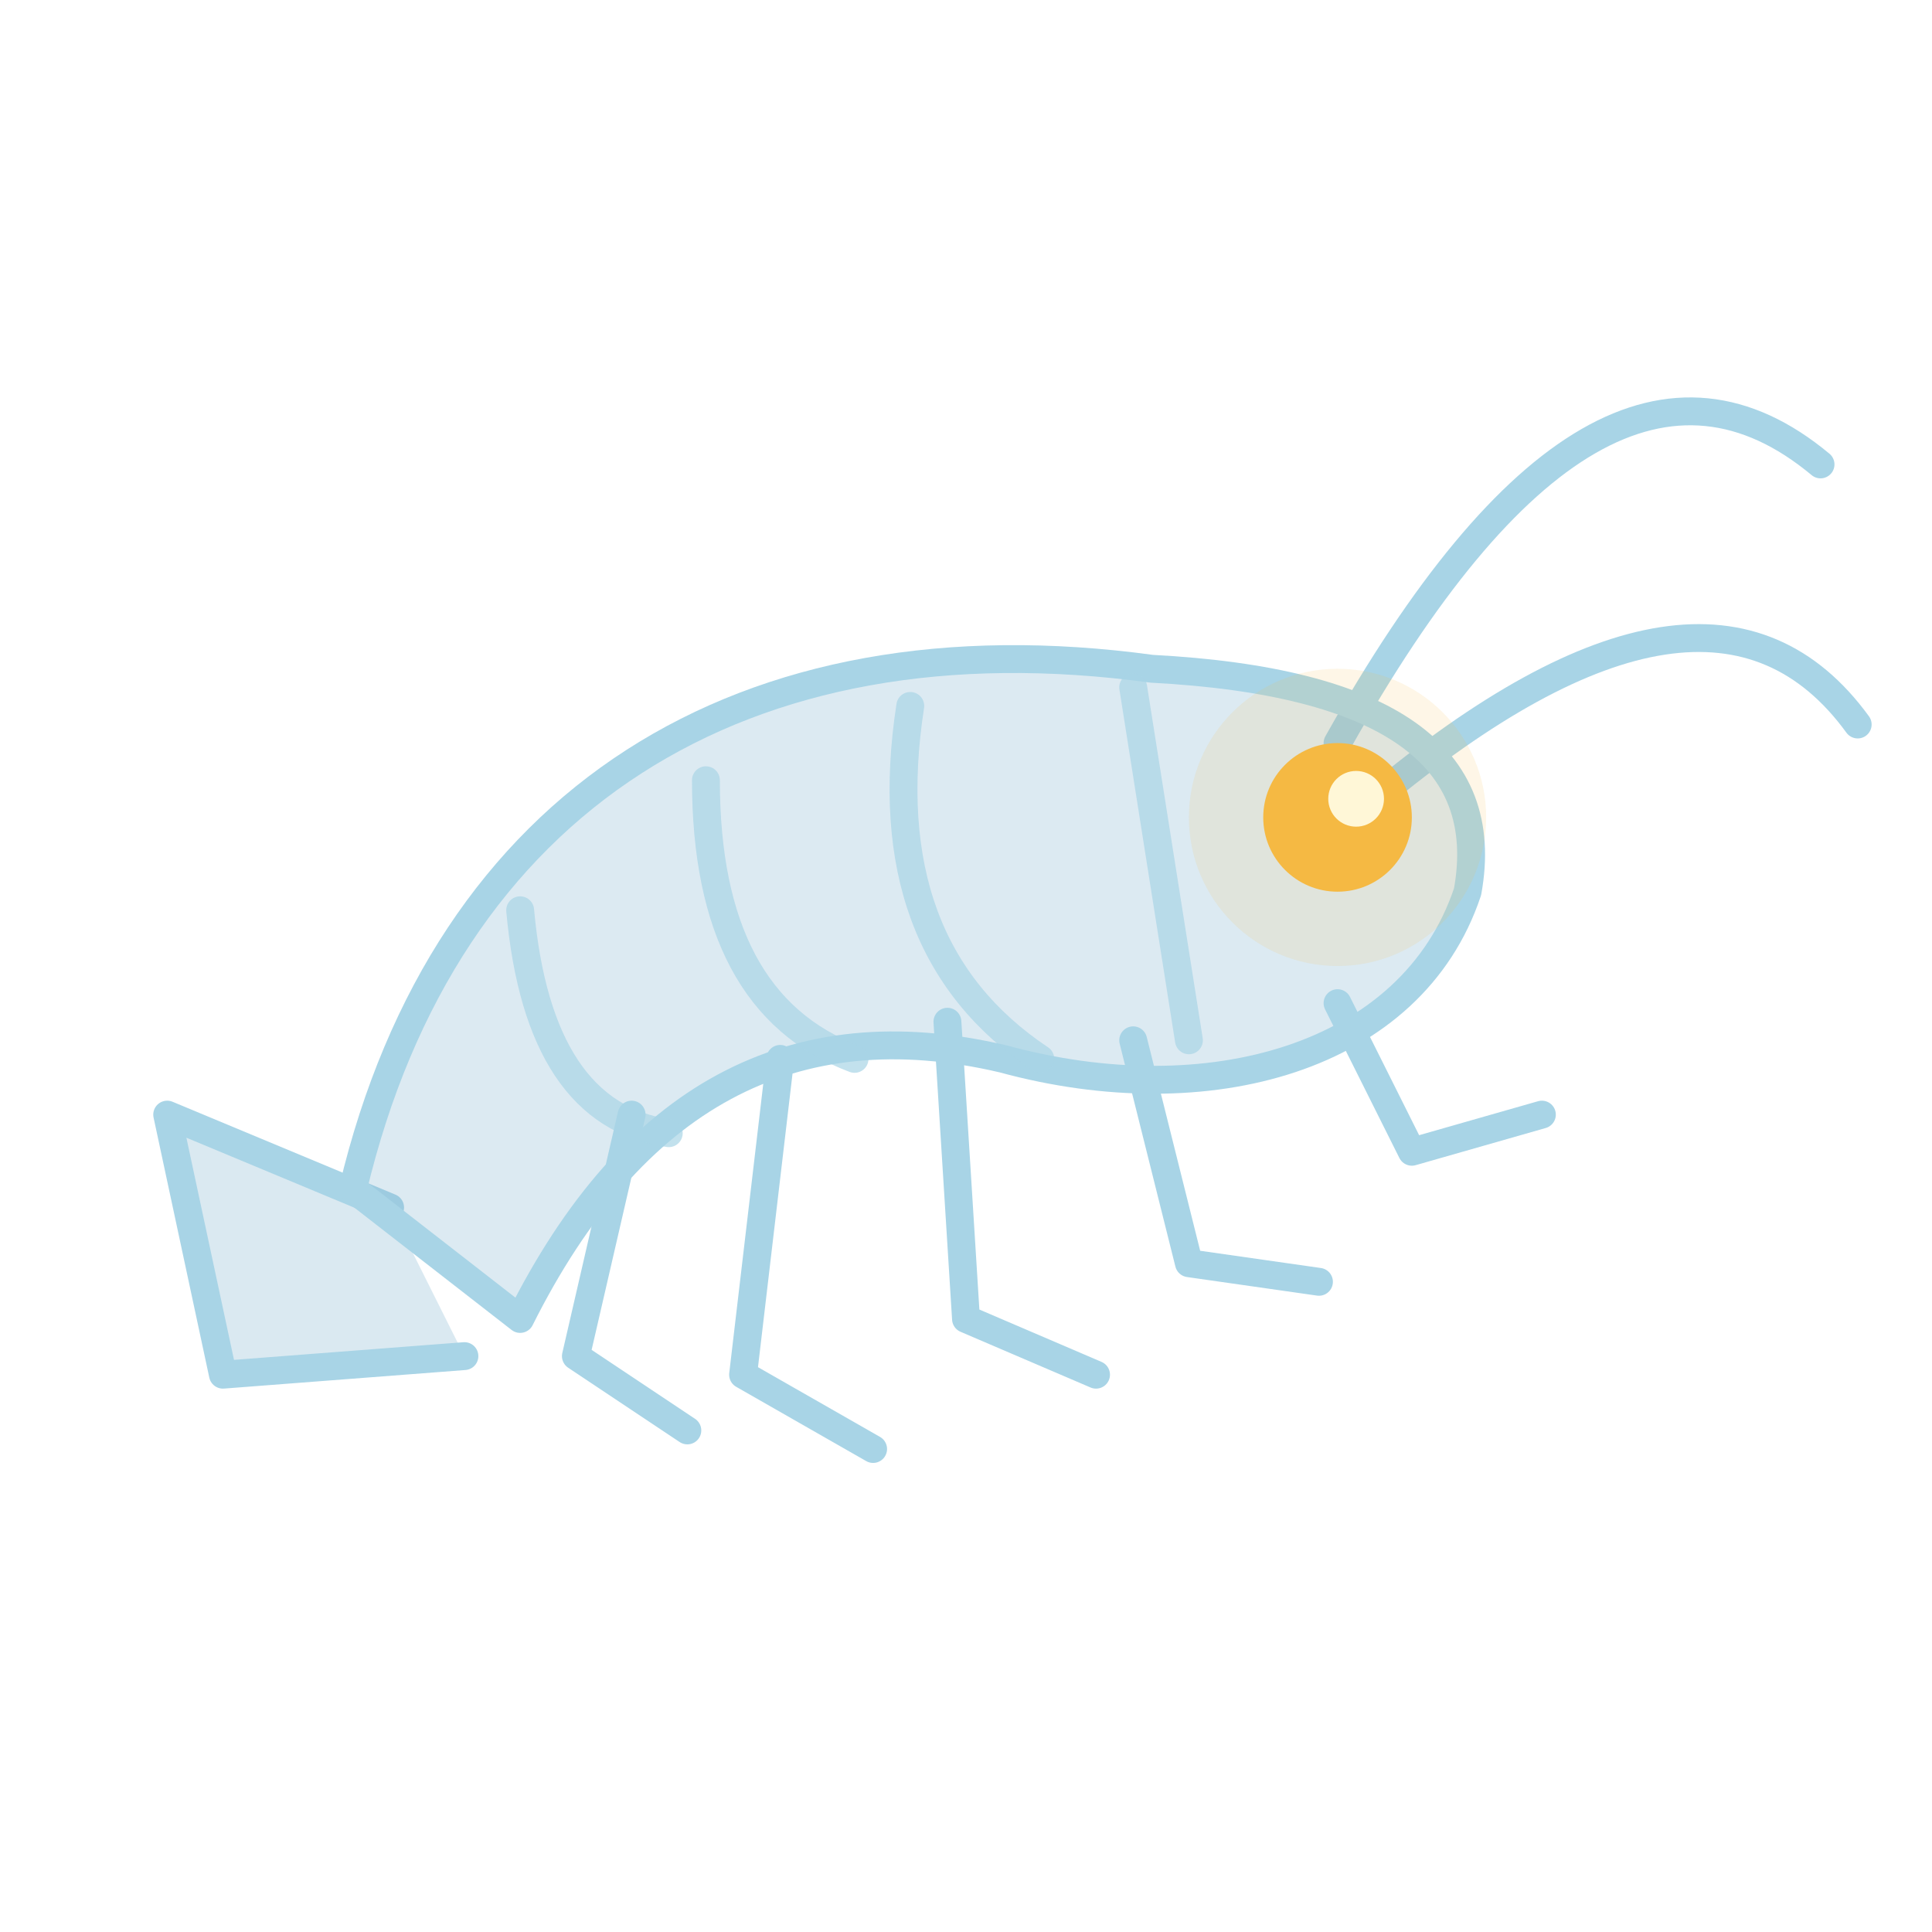
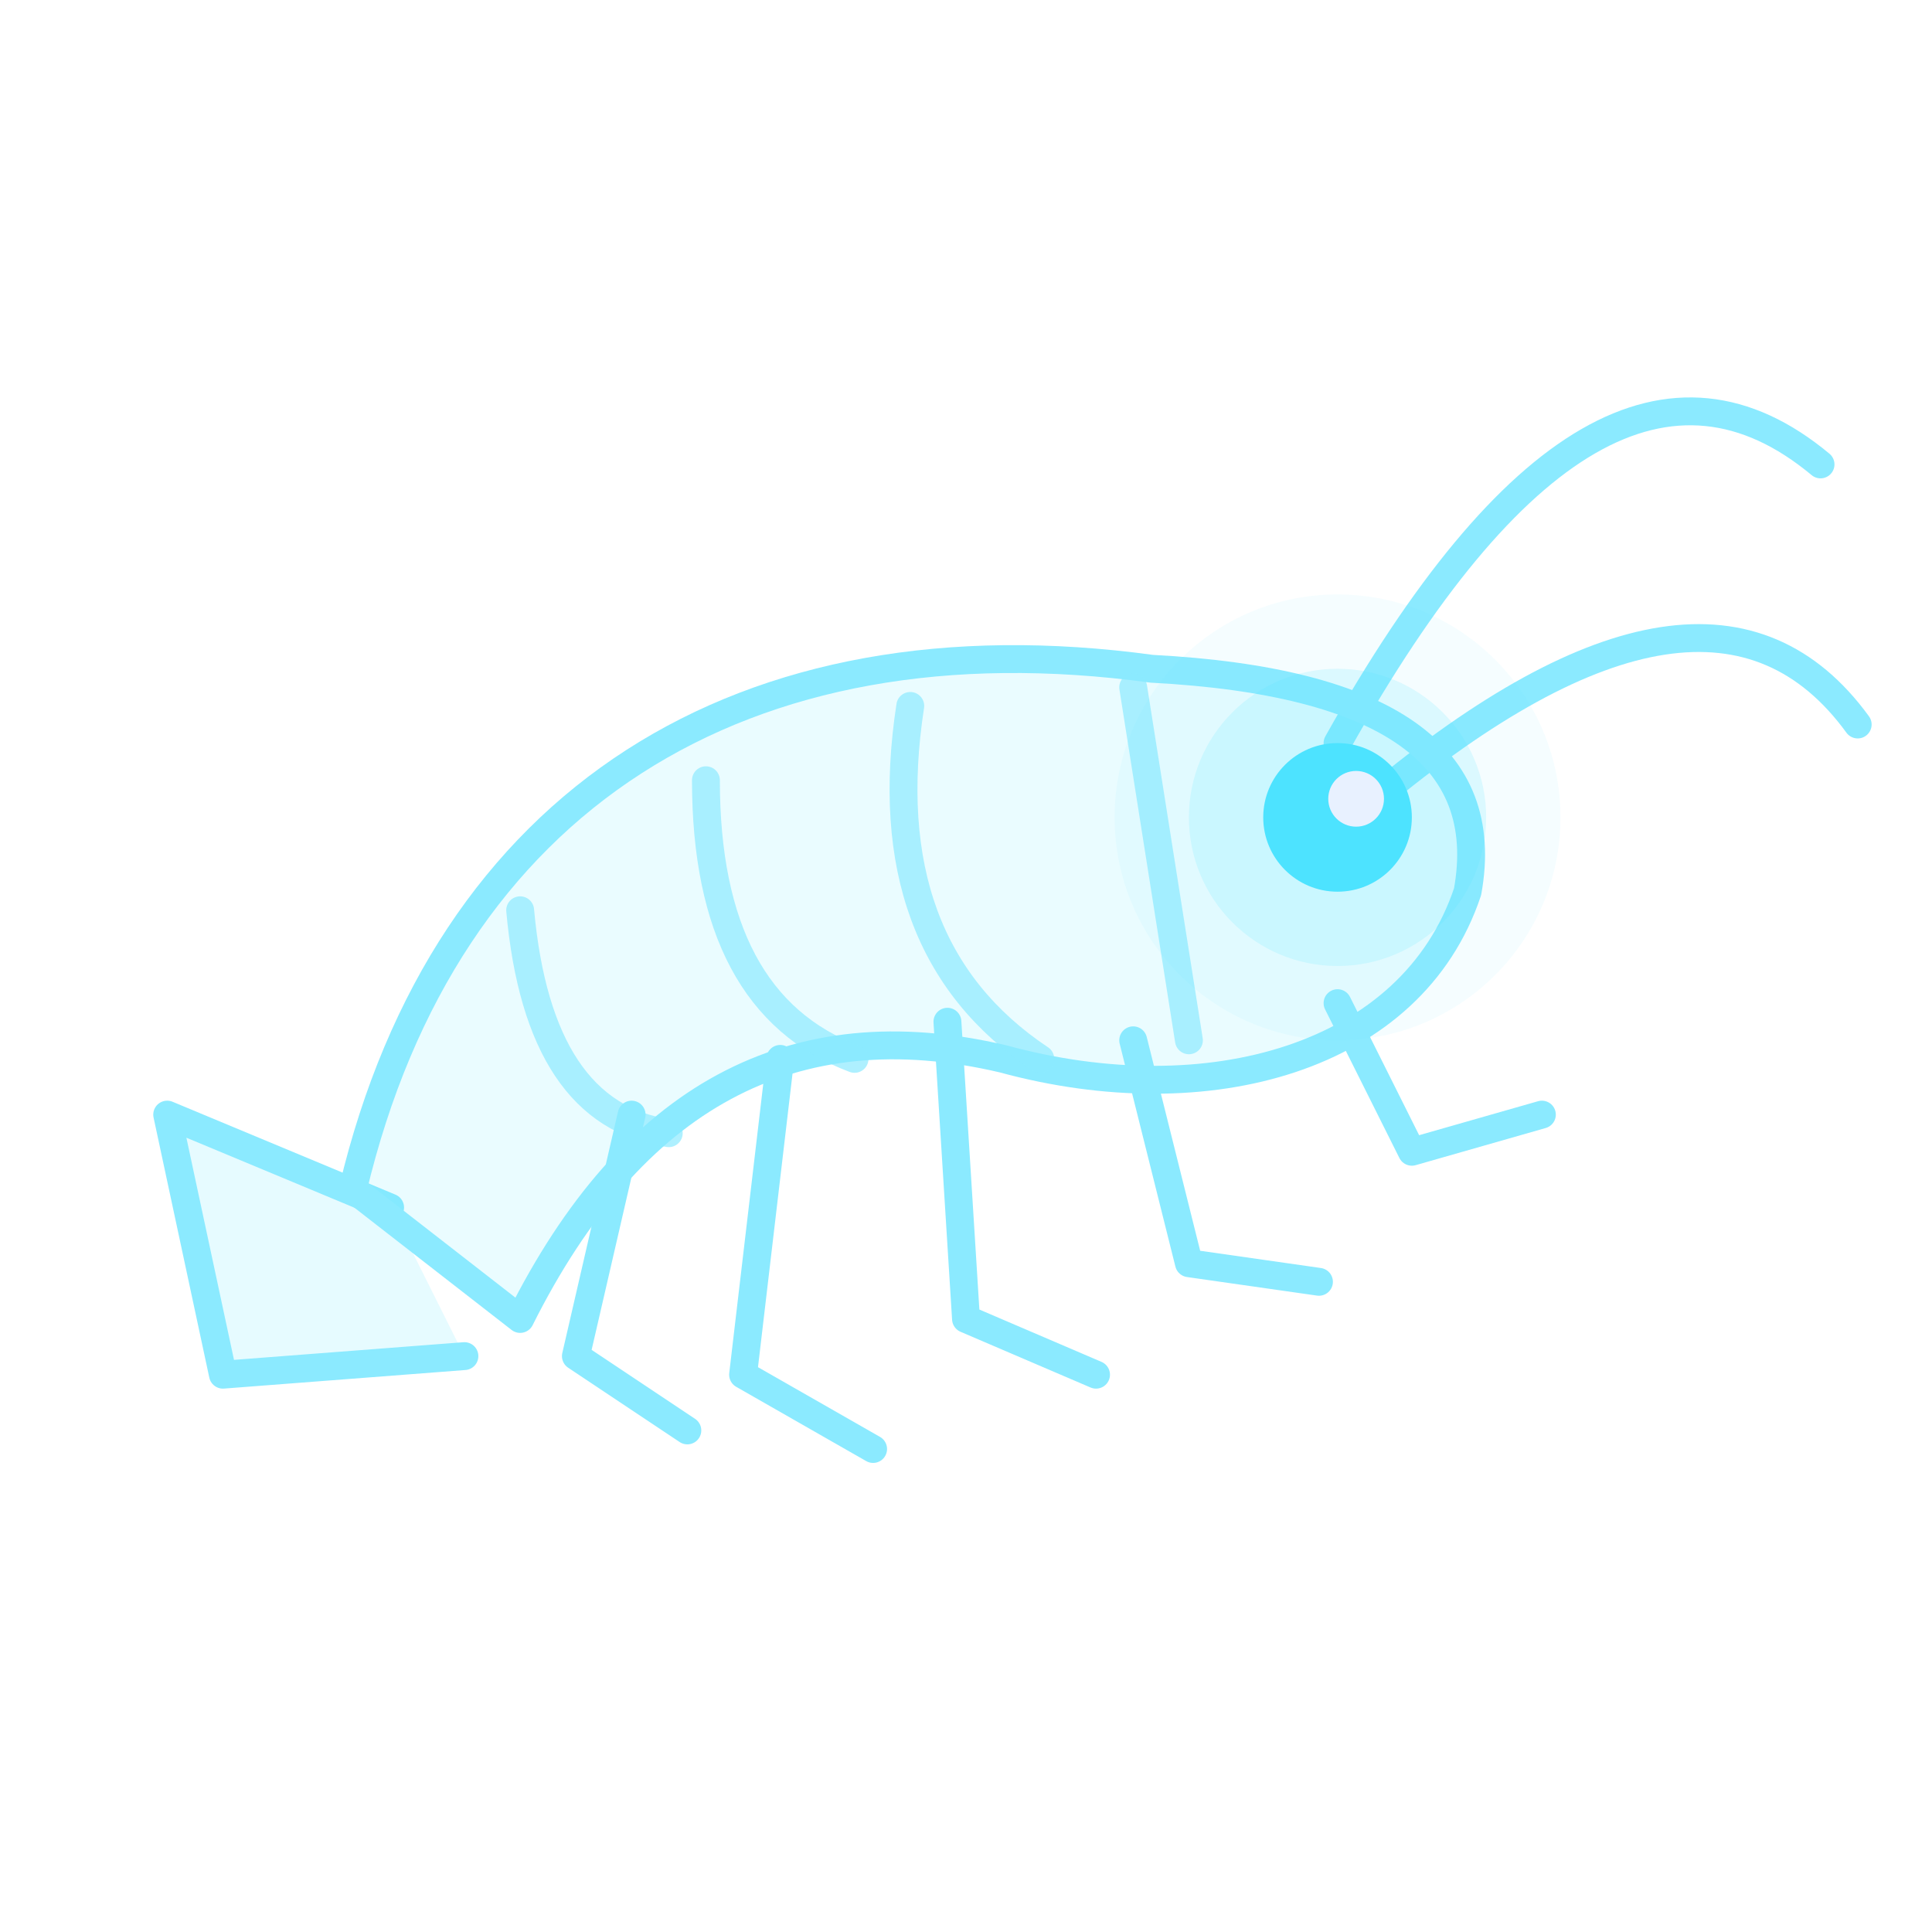
<svg xmlns="http://www.w3.org/2000/svg" viewBox="0 0 104 104" role="img" aria-labelledby="title desc">
-   <g fill="none" stroke="#a8d4e6" stroke-width="1.5" stroke-linecap="round" stroke-linejoin="round">
+   <g fill="none" stroke="#8beaff" stroke-width="1.5" stroke-linecap="round" stroke-linejoin="round">
    <path d="M72 40Q86 15 98 25M74 43Q92 28 100 39" />
-     <path d="M21 65 9 60 12 74 25 73" fill="#83b5d0" fill-opacity=".3" />
-     <path d="M19 64C24 43 40 33 62 36Q81 37 79 48C76 57 65 60 54 57Q37 53 28 71Z" fill="#83b5d0" fill-opacity=".28" />
+     <path d="M21 65 9 60 12 74 25 73" fill="#4de3ff" fill-opacity=".14" />
+     <path d="M19 64C24 43 40 33 62 36Q81 37 79 48C76 57 65 60 54 57Q37 53 28 71Z" fill="#4de3ff" fill-opacity=".12" />
    <path d="M28 49Q29 60 36 61M38 42Q38 54 46 57M49 38Q47 51 56 57M61 37 64 56" opacity=".7" />
    <path d="m34 60-3 13 6 4m5-20-2 17 7 4m4-23 1 16 7 3m2-18 3 12 7 1m1-15 4 8 7-2" />
  </g>
-   <circle cx="72" cy="44" r="8" fill="#f5b943" opacity=".13" />
-   <circle cx="72" cy="44" r="4" fill="#f5b943" />
-   <circle cx="73" cy="43" r="1.5" fill="#fff7d7" />
+   <circle cx="72" cy="44" r="12" fill="#4de3ff" opacity=".06" />
+   <circle cx="72" cy="44" r="8" fill="#4de3ff" opacity=".16" />
+   <circle cx="72" cy="44" r="4" fill="#4de3ff" />
+   <circle cx="73" cy="43" r="1.5" fill="#e8f1ff" />
</svg>
